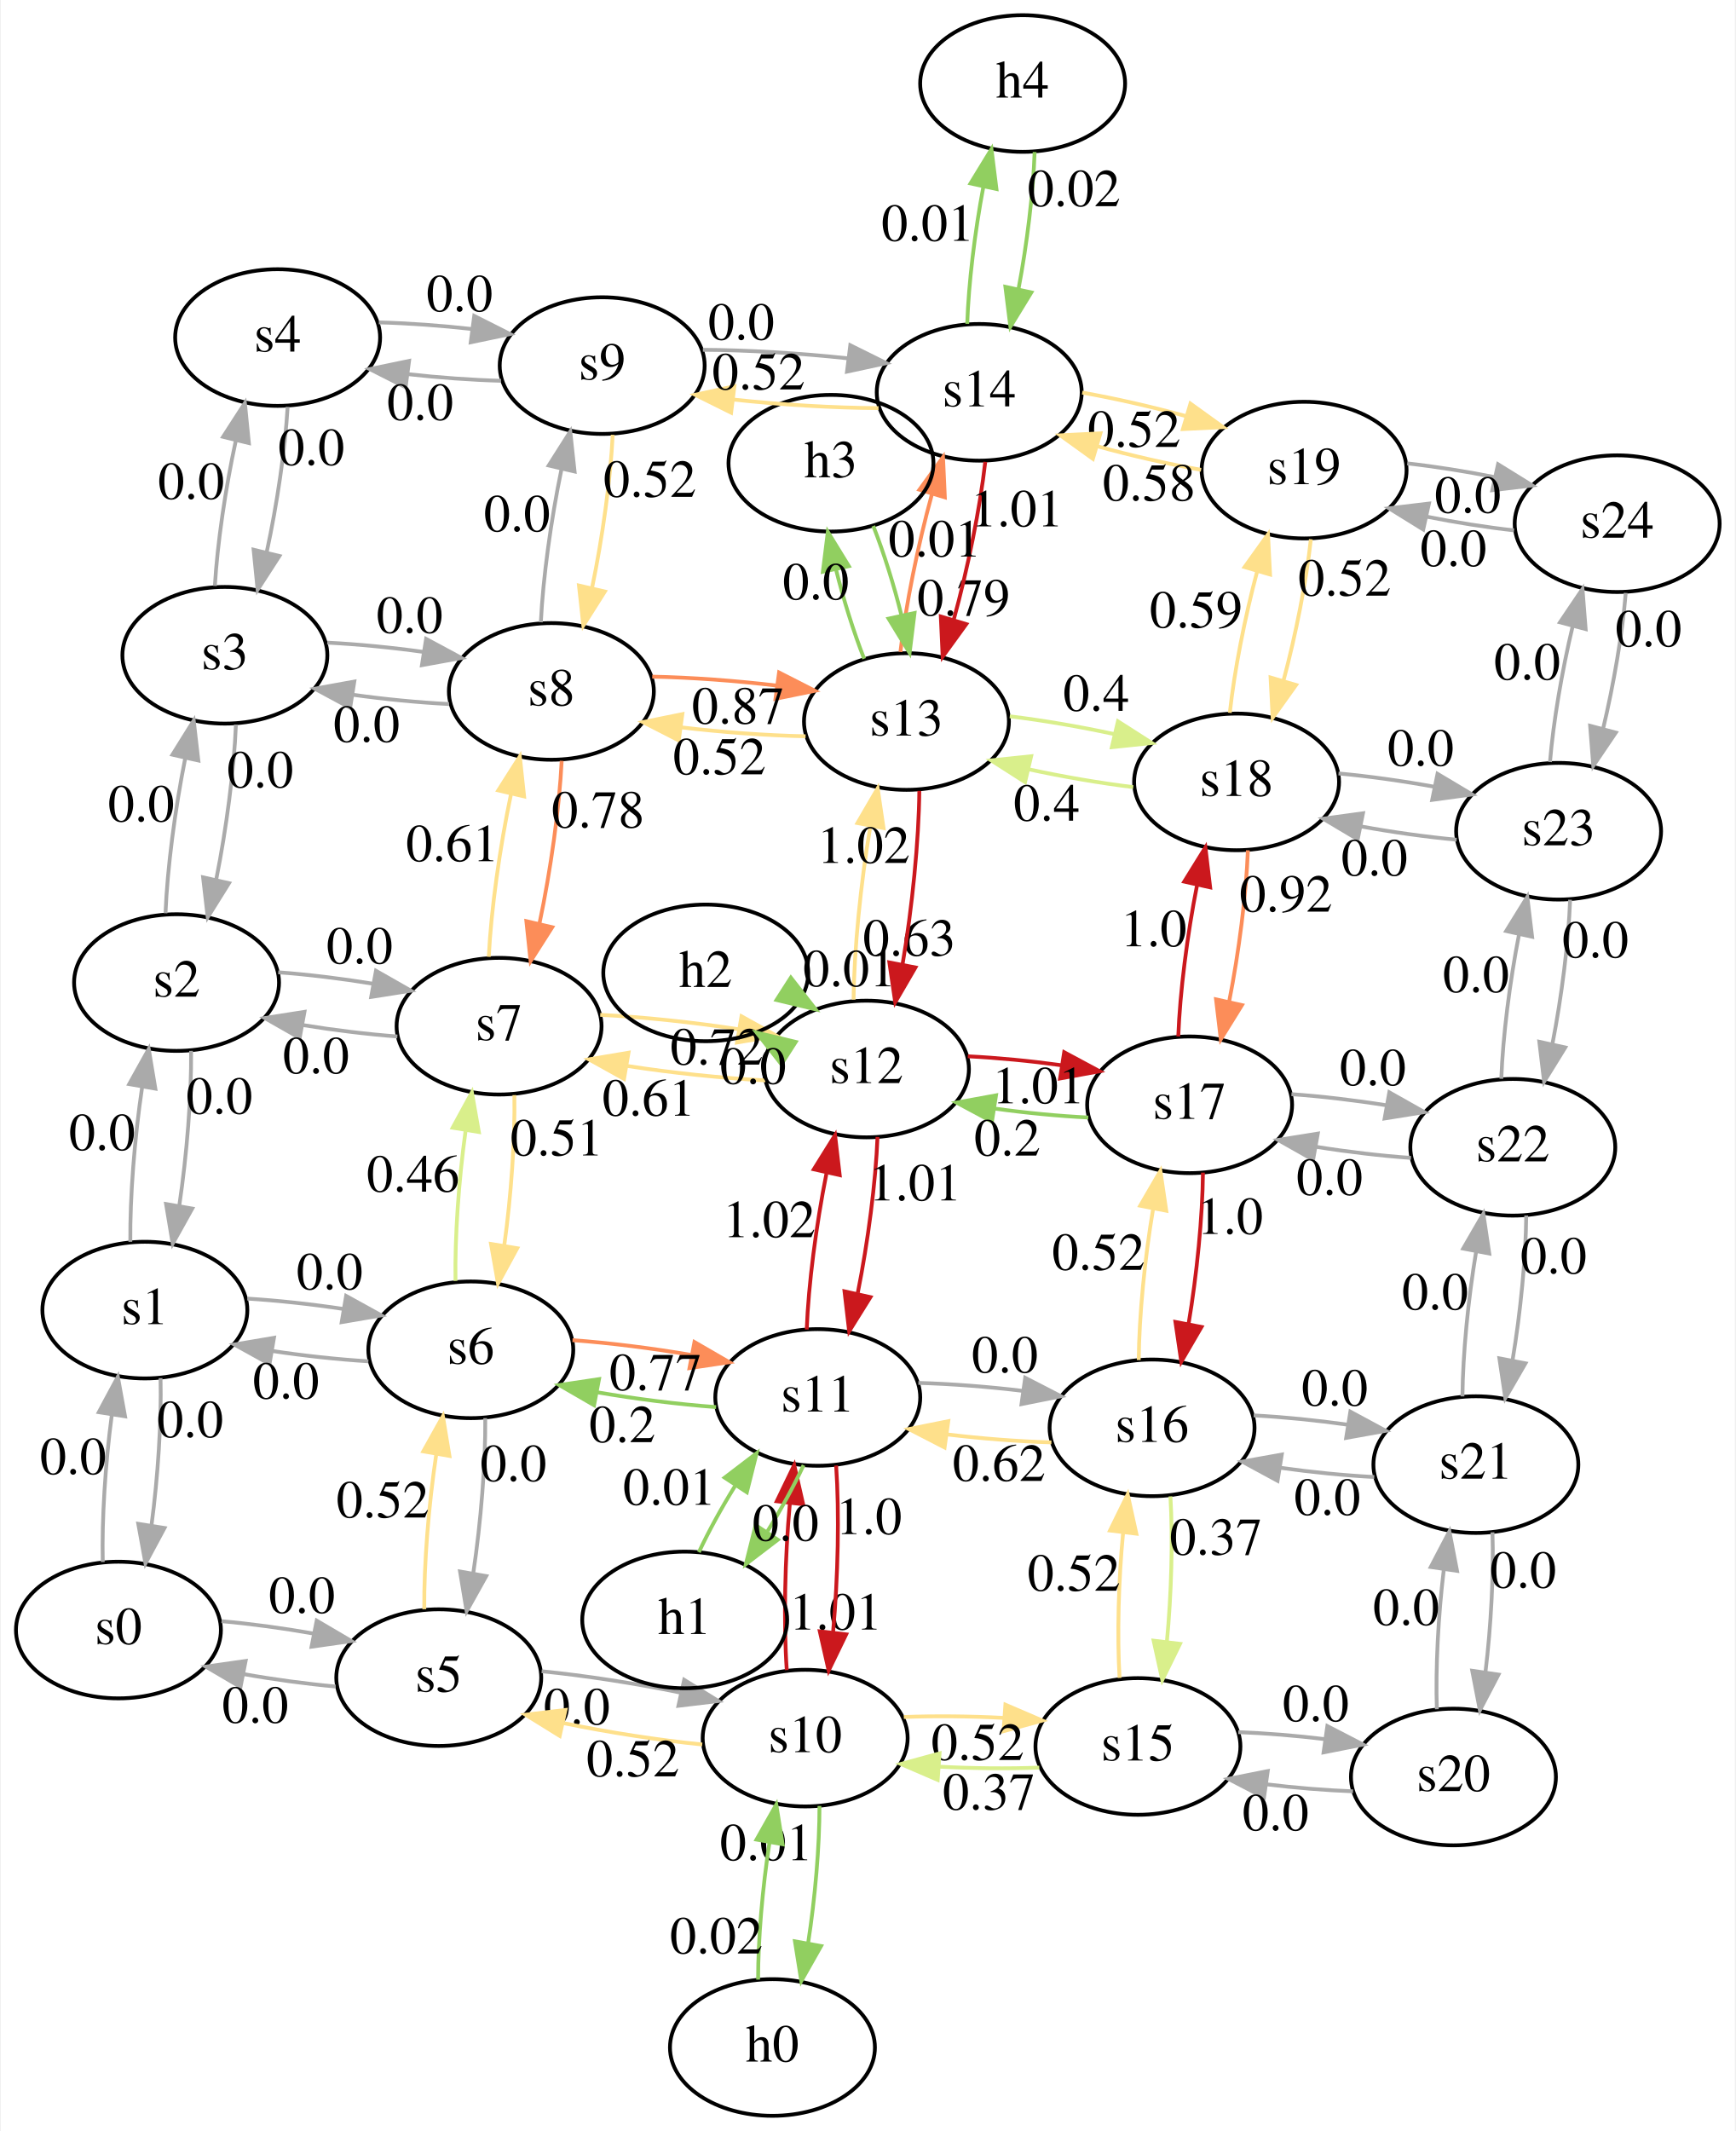
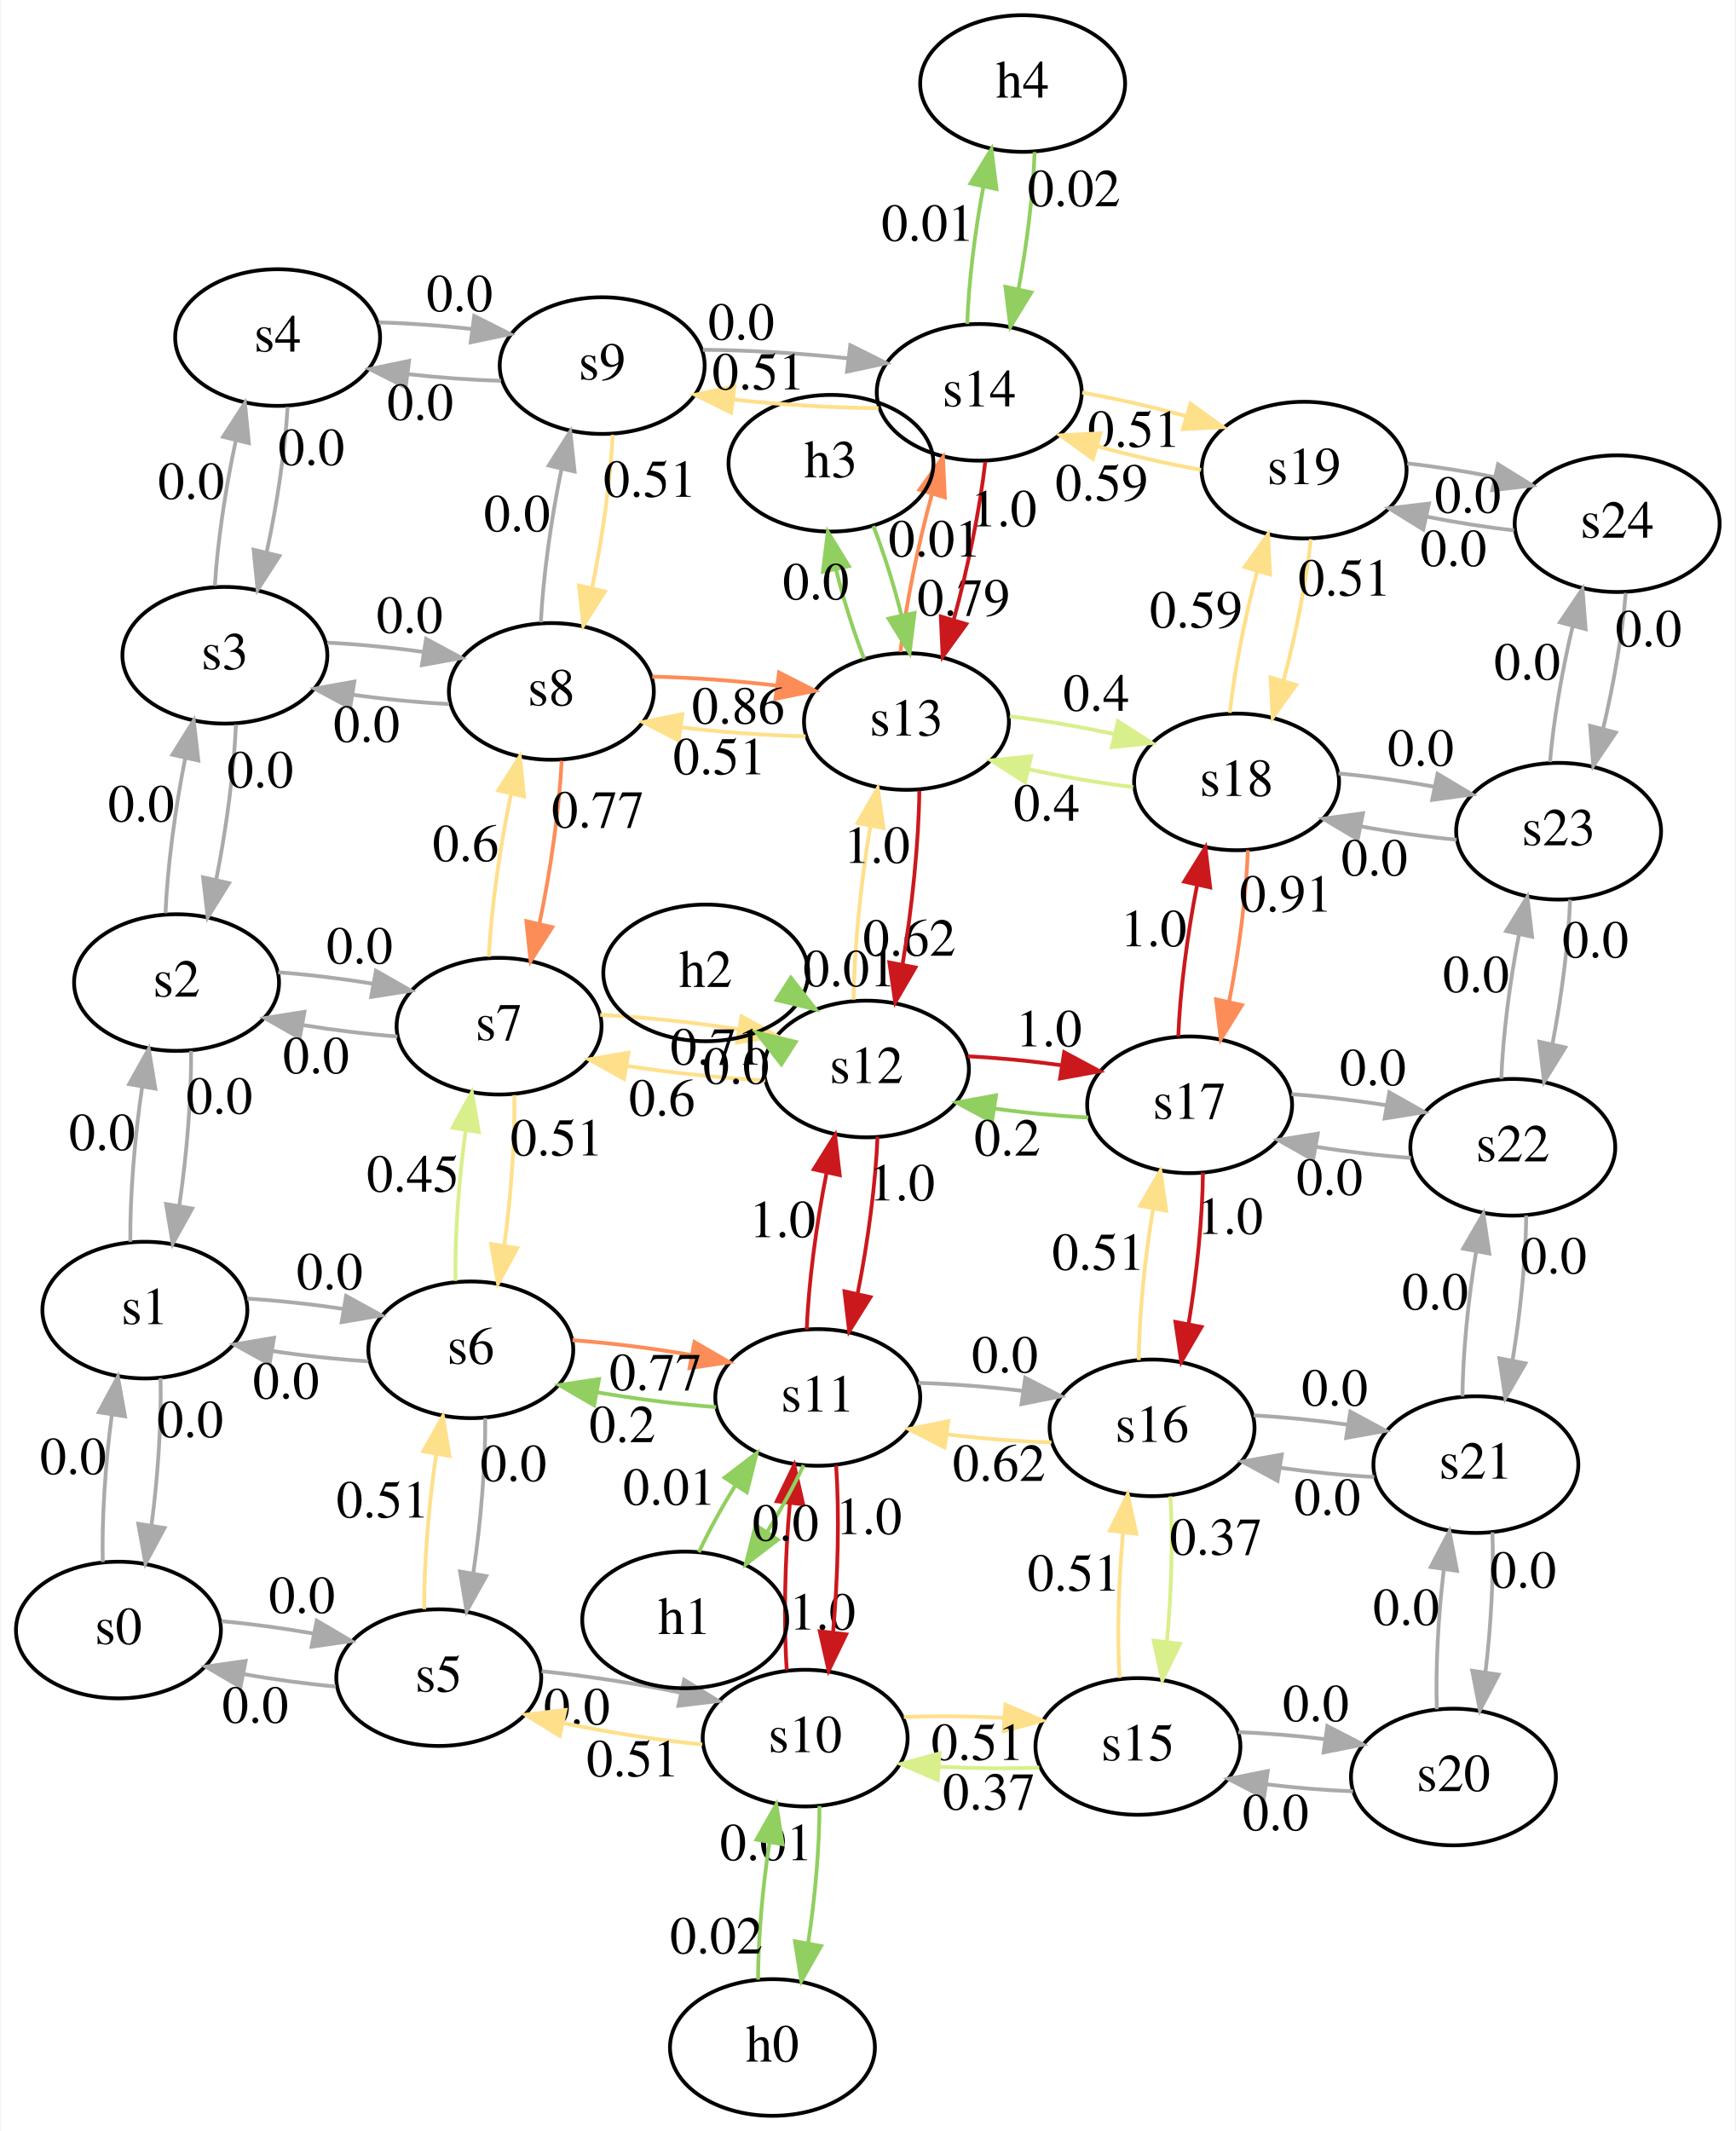
<svg xmlns="http://www.w3.org/2000/svg" width="457pt" height="561pt" viewBox="0.00 0.00 456.89 561.37">
  <g id="graph0" class="graph" transform="scale(1 1) rotate(0) translate(4 557.37)">
    <polygon fill="white" stroke="none" points="-4,4 -4,-557.37 452.89,-557.37 452.89,4 -4,4" />
    <g id="0" class="node">
      <ellipse fill="none" stroke="black" cx="27" cy="-127.97" rx="27" ry="18" />
      <text text-anchor="middle" x="27" y="-124.27" font-family="Times,serif" font-size="14.00">s0</text>
    </g>
    <g id="1" class="node">
      <ellipse fill="none" stroke="black" cx="33.966" cy="-212.25" rx="27" ry="18" />
      <text text-anchor="middle" x="33.966" y="-208.55" font-family="Times,serif" font-size="14.00">s1</text>
    </g>
    <g id="edge1" class="edge">
      <path fill="none" stroke="#aaaaaa" d="M22.87,-145.89C22.605,-157.14 23.55,-171.87 25.249,-184.59" />
      <polygon fill="#aaaaaa" stroke="#aaaaaa" points="21.827,-185.359 26.845,-194.69 28.741,-184.266 21.827,-185.359" />
      <text text-anchor="middle" x="15.06" y="-169.04" font-family="Times,serif" font-size="14.00">0.0</text>
    </g>
    <g id="5" class="node">
      <ellipse fill="none" stroke="black" cx="111.4" cy="-115.43" rx="27" ry="18" />
      <text text-anchor="middle" x="111.4" y="-111.73" font-family="Times,serif" font-size="14.00">s5</text>
    </g>
    <g id="edge2" class="edge">
      <path fill="none" stroke="#aaaaaa" d="M54.167,-130.3C61.922,-129.61 70.457,-128.45 78.514,-127.02" />
      <polygon fill="#aaaaaa" stroke="#aaaaaa" points="79.24,-130.444 88.371,-125.07 77.882,-123.577 79.24,-130.444" />
      <text text-anchor="middle" x="75.341" y="-132.46" font-family="Times,serif" font-size="14.00">0.0</text>
    </g>
    <g id="edge3" class="edge">
      <path fill="none" stroke="#aaaaaa" d="M38.097,-194.32C38.361,-183.07 37.417,-168.34 35.717,-155.62" />
      <polygon fill="#aaaaaa" stroke="#aaaaaa" points="39.139,-154.852 34.122,-145.52 32.225,-155.944 39.139,-154.852" />
      <text text-anchor="middle" x="45.907" y="-178.77" font-family="Times,serif" font-size="14.00">0.0</text>
    </g>
    <g id="2" class="node">
      <ellipse fill="none" stroke="black" cx="42.312" cy="-298.53" rx="27" ry="18" />
      <text text-anchor="middle" x="42.312" y="-294.83" font-family="Times,serif" font-size="14.00">s2</text>
    </g>
    <g id="edge4" class="edge">
      <path fill="none" stroke="#aaaaaa" d="M30.132,-230.24C30.018,-242.02 31.251,-257.64 33.24,-270.96" />
      <polygon fill="#aaaaaa" stroke="#aaaaaa" points="29.831,-271.784 34.986,-281.04 36.728,-270.589 29.831,-271.784" />
      <text text-anchor="middle" x="22.686" y="-254.4" font-family="Times,serif" font-size="14.00">0.0</text>
    </g>
    <g id="6" class="node">
      <ellipse fill="none" stroke="black" cx="119.84" cy="-201.79" rx="27" ry="18" />
      <text text-anchor="middle" x="119.84" y="-198.09" font-family="Times,serif" font-size="14.00">s6</text>
    </g>
    <g id="edge5" class="edge">
      <path fill="none" stroke="#aaaaaa" d="M60.955,-215.28C69.008,-214.78 77.932,-213.81 86.347,-212.54" />
      <polygon fill="#aaaaaa" stroke="#aaaaaa" points="86.992,-215.981 96.267,-210.86 85.823,-209.079 86.992,-215.981" />
      <text text-anchor="middle" x="82.651" y="-217.71" font-family="Times,serif" font-size="14.00">0.0</text>
    </g>
    <g id="edge6" class="edge">
      <path fill="none" stroke="#aaaaaa" d="M84.229,-113.09C76.474,-113.79 67.939,-114.94 59.882,-116.38" />
      <polygon fill="#aaaaaa" stroke="#aaaaaa" points="59.161,-112.955 50.025,-118.32 60.513,-119.823 59.161,-112.955" />
      <text text-anchor="middle" x="63.056" y="-103.54" font-family="Times,serif" font-size="14.00">0.0</text>
    </g>
    <g id="edge7" class="edge">
      <path fill="none" stroke="#fee08b" d="M107.58,-133.45C107.48,-145.23 108.73,-160.86 110.73,-174.2" />
      <polygon fill="#fee08b" stroke="#fee08b" points="107.324,-175.04 112.49,-184.29 114.22,-173.837 107.324,-175.04" />
-       <text text-anchor="middle" x="96.658" y="-157.62" font-family="Times,serif" font-size="14.00">0.52</text>
+       <text text-anchor="middle" x="96.658" y="-157.62" font-family="Times,serif" font-size="14.00">0.51</text>
    </g>
    <g id="10" class="node">
      <ellipse fill="none" stroke="black" cx="207.94" cy="-99.498" rx="27" ry="18" />
      <text text-anchor="middle" x="207.94" y="-95.798" font-family="Times,serif" font-size="14.00">s10</text>
    </g>
    <g id="edge8" class="edge">
      <path fill="none" stroke="#aaaaaa" d="M138.51,-117.11C149.86,-115.98 163.15,-113.93 175.05,-111.49" />
      <polygon fill="#aaaaaa" stroke="#aaaaaa" points="176.064,-114.85 185.07,-109.27 174.55,-108.016 176.064,-114.85" />
      <text text-anchor="middle" x="147.78" y="-103.1" font-family="Times,serif" font-size="14.00">0.0</text>
    </g>
    <g id="edge9" class="edge">
      <path fill="none" stroke="#aaaaaa" d="M46.146,-280.54C46.261,-268.76 45.027,-253.14 43.038,-239.82" />
      <polygon fill="#aaaaaa" stroke="#aaaaaa" points="46.448,-238.996 41.293,-229.74 39.55,-240.19 46.448,-238.996" />
      <text text-anchor="middle" x="53.592" y="-263.98" font-family="Times,serif" font-size="14.00">0.0</text>
    </g>
    <g id="3" class="node">
      <ellipse fill="none" stroke="black" cx="55.044" cy="-384.75" rx="27" ry="18" />
      <text text-anchor="middle" x="55.044" y="-381.05" font-family="Times,serif" font-size="14.00">s3</text>
    </g>
    <g id="edge10" class="edge">
      <path fill="none" stroke="#aaaaaa" d="M39.4,-316.79C39.885,-328.62 41.913,-344.24 44.579,-357.52" />
      <polygon fill="#aaaaaa" stroke="#aaaaaa" points="41.226,-358.562 46.836,-367.55 48.055,-357.026 41.226,-358.562" />
      <text text-anchor="middle" x="32.989" y="-340.96" font-family="Times,serif" font-size="14.00">0.0</text>
    </g>
    <g id="7" class="node">
      <ellipse fill="none" stroke="black" cx="127.29" cy="-287.04" rx="27" ry="18" />
      <text text-anchor="middle" x="127.29" y="-283.34" font-family="Times,serif" font-size="14.00">s7</text>
    </g>
    <g id="edge11" class="edge">
      <path fill="none" stroke="#aaaaaa" d="M69.112,-301.24C77.001,-300.65 85.729,-299.59 93.973,-298.24" />
      <polygon fill="#aaaaaa" stroke="#aaaaaa" points="94.856,-301.637 104.06,-296.39 93.593,-294.751 94.856,-301.637" />
      <text text-anchor="middle" x="90.543" y="-303.54" font-family="Times,serif" font-size="14.00">0.0</text>
    </g>
    <g id="edge12" class="edge">
      <path fill="none" stroke="#aaaaaa" d="M92.848,-198.76C84.795,-199.26 75.871,-200.22 67.455,-201.49" />
      <polygon fill="#aaaaaa" stroke="#aaaaaa" points="66.806,-198.05 57.536,-203.18 67.982,-204.951 66.806,-198.05" />
      <text text-anchor="middle" x="71.152" y="-188.93" font-family="Times,serif" font-size="14.00">0.0</text>
    </g>
    <g id="edge13" class="edge">
      <path fill="none" stroke="#aaaaaa" d="M123.65,-183.78C123.75,-171.99 122.5,-156.36 120.5,-143.02" />
      <polygon fill="#aaaaaa" stroke="#aaaaaa" points="123.906,-142.18 118.74,-132.93 117.01,-143.383 123.906,-142.18" />
      <text text-anchor="middle" x="131.07" y="-167.2" font-family="Times,serif" font-size="14.00">0.0</text>
    </g>
    <g id="edge14" class="edge">
      <path fill="none" stroke="#d9ef8b" d="M115.81,-219.94C115.61,-231.4 116.66,-246.43 118.45,-259.35" />
      <polygon fill="#d9ef8b" stroke="#d9ef8b" points="115.059,-260.298 120.13,-269.6 121.966,-259.166 115.059,-260.298" />
-       <text text-anchor="middle" x="104.63" y="-243.45" font-family="Times,serif" font-size="14.00">0.46</text>
+       <text text-anchor="middle" x="104.63" y="-243.45" font-family="Times,serif" font-size="14.00">0.45</text>
    </g>
    <g id="11" class="node">
      <ellipse fill="none" stroke="black" cx="211.26" cy="-189.24" rx="27" ry="18" />
      <text text-anchor="middle" x="211.26" y="-185.54" font-family="Times,serif" font-size="14.00">s11</text>
    </g>
    <g id="edge15" class="edge">
      <path fill="none" stroke="#fc8d59" d="M146.63,-204.33C156.45,-203.61 167.69,-202.2 178.01,-200.42" />
      <polygon fill="#fc8d59" stroke="#fc8d59" points="178.771,-203.838 187.94,-198.53 177.462,-196.962 178.771,-203.838" />
      <text text-anchor="middle" x="168.57" y="-191.17" font-family="Times,serif" font-size="14.00">0.77</text>
    </g>
    <g id="edge16" class="edge">
      <path fill="none" stroke="#fee08b" d="M180.82,-97.816C169.47,-98.943 156.18,-101 144.28,-103.44" />
      <polygon fill="#fee08b" stroke="#fee08b" points="143.266,-100.08 134.26,-105.66 144.78,-106.914 143.266,-100.08" />
-       <text text-anchor="middle" x="162.55" y="-89.426" font-family="Times,serif" font-size="14.00">0.52</text>
+       <text text-anchor="middle" x="162.55" y="-89.426" font-family="Times,serif" font-size="14.00">0.51</text>
    </g>
    <g id="edge17" class="edge">
      <path fill="none" stroke="#cb181d" d="M203.09,-117.43C202.24,-129.94 202.59,-146.87 203.89,-161.15" />
      <polygon fill="#cb181d" stroke="#cb181d" points="200.453,-161.899 205.06,-171.44 207.408,-161.109 200.453,-161.899" />
-       <text text-anchor="middle" x="215.99" y="-128.09" font-family="Times,serif" font-size="14.00">1.01</text>
+       <text text-anchor="middle" x="212.49" y="-128.09" font-family="Times,serif" font-size="14.00">1.0</text>
    </g>
    <g id="node10" class="node">
      <ellipse fill="none" stroke="black" cx="199.32" cy="-18" rx="27" ry="18" />
      <text text-anchor="middle" x="199.32" y="-14.3" font-family="Times,serif" font-size="14.00">h0</text>
    </g>
    <g id="edge18" class="edge">
      <path fill="none" stroke="#91cf60" d="M211.71,-81.622C211.73,-71.023 210.56,-57.373 208.71,-45.435" />
      <polygon fill="#91cf60" stroke="#91cf60" points="212.138,-44.724 206.92,-35.504 205.249,-45.966 212.138,-44.724" />
      <text text-anchor="middle" x="197.71" y="-67.328" font-family="Times,serif" font-size="14.00">0.01</text>
    </g>
    <g id="15" class="node">
      <ellipse fill="none" stroke="black" cx="295.62" cy="-97.3" rx="27" ry="18" />
      <text text-anchor="middle" x="295.62" y="-93.6" font-family="Times,serif" font-size="14.00">s15</text>
    </g>
    <g id="edge19" class="edge">
      <path fill="none" stroke="#fee08b" d="M233.93,-105.06C242.22,-105.38 251.54,-105.28 260.37,-104.82" />
      <polygon fill="#fee08b" stroke="#fee08b" points="260.697,-108.306 270.43,-104.12 260.211,-101.323 260.697,-108.306" />
-       <text text-anchor="middle" x="253.4" y="-93.744" font-family="Times,serif" font-size="14.00">0.52</text>
+       <text text-anchor="middle" x="253.4" y="-93.744" font-family="Times,serif" font-size="14.00">0.51</text>
    </g>
    <g id="edge20" class="edge">
      <path fill="none" stroke="#aaaaaa" d="M57.957,-366.49C57.472,-354.66 55.444,-339.04 52.778,-325.76" />
      <polygon fill="#aaaaaa" stroke="#aaaaaa" points="56.131,-324.718 50.521,-315.73 49.302,-326.254 56.131,-324.718" />
      <text text-anchor="middle" x="64.368" y="-349.93" font-family="Times,serif" font-size="14.00">0.0</text>
    </g>
    <g id="4" class="node">
      <ellipse fill="none" stroke="black" cx="68.946" cy="-468.45" rx="27" ry="18" />
      <text text-anchor="middle" x="68.946" y="-464.75" font-family="Times,serif" font-size="14.00">s4</text>
    </g>
    <g id="edge21" class="edge">
      <path fill="none" stroke="#aaaaaa" d="M52.408,-403.01C53.068,-414.2 55.201,-428.73 57.919,-441.26" />
      <polygon fill="#aaaaaa" stroke="#aaaaaa" points="54.568,-442.293 60.321,-451.19 61.372,-440.647 54.568,-442.293" />
      <text text-anchor="middle" x="46.164" y="-425.93" font-family="Times,serif" font-size="14.00">0.0</text>
    </g>
    <g id="8" class="node">
      <ellipse fill="none" stroke="black" cx="141.07" cy="-375.23" rx="27" ry="18" />
      <text text-anchor="middle" x="141.07" y="-371.53" font-family="Times,serif" font-size="14.00">s8</text>
    </g>
    <g id="edge22" class="edge">
      <path fill="none" stroke="#aaaaaa" d="M82.012,-388.08C90.074,-387.67 99.014,-386.8 107.45,-385.62" />
      <polygon fill="#aaaaaa" stroke="#aaaaaa" points="108.063,-389.067 117.39,-384.04 106.965,-382.153 108.063,-389.067" />
      <text text-anchor="middle" x="103.73" y="-390.65" font-family="Times,serif" font-size="14.00">0.0</text>
    </g>
    <g id="edge23" class="edge">
      <path fill="none" stroke="#aaaaaa" d="M100.49,-284.33C92.606,-284.92 83.878,-285.98 75.634,-287.33" />
      <polygon fill="#aaaaaa" stroke="#aaaaaa" points="74.753,-283.933 65.549,-289.18 76.016,-290.818 74.753,-283.933" />
      <text text-anchor="middle" x="79.064" y="-274.63" font-family="Times,serif" font-size="14.00">0.0</text>
    </g>
    <g id="edge24" class="edge">
      <path fill="none" stroke="#fee08b" d="M131.32,-268.89C131.52,-257.43 130.48,-242.4 128.68,-229.48" />
      <polygon fill="#fee08b" stroke="#fee08b" points="132.074,-228.546 127.01,-219.24 125.165,-229.673 132.074,-228.546" />
      <text text-anchor="middle" x="142.5" y="-252.98" font-family="Times,serif" font-size="14.00">0.51</text>
    </g>
    <g id="edge25" class="edge">
      <path fill="none" stroke="#fee08b" d="M124.58,-305.31C125.19,-317.68 127.49,-334.21 130.42,-348.1" />
      <polygon fill="#fee08b" stroke="#fee08b" points="127.074,-349.161 132.76,-358.1 133.889,-347.566 127.074,-349.161" />
-       <text text-anchor="middle" x="115" y="-330.51" font-family="Times,serif" font-size="14.00">0.61</text>
+       <text text-anchor="middle" x="118.5" y="-330.51" font-family="Times,serif" font-size="14.00">0.6</text>
    </g>
    <g id="12" class="node">
      <ellipse fill="none" stroke="black" cx="224.09" cy="-275.76" rx="27" ry="18" />
      <text text-anchor="middle" x="224.09" y="-272.06" font-family="Times,serif" font-size="14.00">s12</text>
    </g>
    <g id="edge26" class="edge">
      <path fill="none" stroke="#fee08b" d="M153.94,-290.03C165.2,-289.47 178.44,-288.07 190.37,-286.23" />
      <polygon fill="#fee08b" stroke="#fee08b" points="191.168,-289.644 200.43,-284.5 189.981,-282.746 191.168,-289.644" />
-       <text text-anchor="middle" x="184.65" y="-276.93" font-family="Times,serif" font-size="14.00">0.72</text>
+       <text text-anchor="middle" x="184.65" y="-276.93" font-family="Times,serif" font-size="14.00">0.71</text>
    </g>
    <g id="edge27" class="edge">
      <path fill="none" stroke="#91cf60" d="M184.47,-186.7C174.64,-187.42 163.4,-188.83 153.08,-190.61" />
      <polygon fill="#91cf60" stroke="#91cf60" points="152.319,-187.192 143.15,-192.5 153.628,-194.068 152.319,-187.192" />
      <text text-anchor="middle" x="159.77" y="-177.46" font-family="Times,serif" font-size="14.00">0.2</text>
    </g>
    <g id="edge28" class="edge">
      <path fill="none" stroke="#cb181d" d="M216.1,-171.31C216.96,-158.8 216.6,-141.87 215.31,-127.58" />
      <polygon fill="#cb181d" stroke="#cb181d" points="218.747,-126.826 214.13,-117.29 211.792,-127.624 218.747,-126.826" />
      <text text-anchor="middle" x="224.7" y="-153.24" font-family="Times,serif" font-size="14.00">1.0</text>
    </g>
    <g id="edge29" class="edge">
      <path fill="none" stroke="#cb181d" d="M208.35,-207.14C208.81,-218.98 210.85,-234.75 213.54,-248.18" />
      <polygon fill="#cb181d" stroke="#cb181d" points="210.213,-249.34 215.82,-258.33 217.043,-247.806 210.213,-249.34" />
-       <text text-anchor="middle" x="198.45" y="-231.46" font-family="Times,serif" font-size="14.00">1.02</text>
+       <text text-anchor="middle" x="201.95" y="-231.46" font-family="Times,serif" font-size="14.00">1.0</text>
    </g>
    <g id="node15" class="node">
      <ellipse fill="none" stroke="black" cx="176.2" cy="-130.63" rx="27" ry="18" />
      <text text-anchor="middle" x="176.2" y="-126.93" font-family="Times,serif" font-size="14.00">h1</text>
    </g>
    <g id="edge30" class="edge">
      <path fill="none" stroke="#91cf60" d="M207.52,-171.39C204.96,-165.91 201.62,-159.81 198.04,-154.03" />
      <polygon fill="#91cf60" stroke="#91cf60" points="200.733,-151.756 192.31,-145.33 194.887,-155.607 200.733,-151.756" />
      <text text-anchor="middle" x="202.78" y="-151.51" font-family="Times,serif" font-size="14.00">0.0</text>
    </g>
    <g id="16" class="node">
      <ellipse fill="none" stroke="black" cx="299.34" cy="-181.23" rx="27" ry="18" />
      <text text-anchor="middle" x="299.34" y="-177.53" font-family="Times,serif" font-size="14.00">s16</text>
    </g>
    <g id="edge31" class="edge">
      <path fill="none" stroke="#aaaaaa" d="M237.77,-193.07C246.45,-192.82 256.21,-192.07 265.36,-190.96" />
      <polygon fill="#aaaaaa" stroke="#aaaaaa" points="265.914,-194.417 275.33,-189.56 264.94,-187.485 265.914,-194.417" />
      <text text-anchor="middle" x="260.56" y="-195.81" font-family="Times,serif" font-size="14.00">0.0</text>
    </g>
    <g id="edge55" class="edge">
      <path fill="none" stroke="#91cf60" d="M195.54,-35.877C195.53,-46.475 196.7,-60.125 198.55,-72.064" />
      <polygon fill="#91cf60" stroke="#91cf60" points="195.12,-72.769 200.33,-81.994 202.011,-71.533 195.12,-72.769" />
      <text text-anchor="middle" x="184.54" y="-42.77" font-family="Times,serif" font-size="14.00">0.02</text>
    </g>
    <g id="edge56" class="edge">
      <path fill="none" stroke="#d9ef8b" d="M269.63,-91.733C261.34,-91.422 252.02,-91.515 243.19,-91.974" />
      <polygon fill="#d9ef8b" stroke="#d9ef8b" points="242.86,-88.488 233.13,-92.68 243.351,-95.471 242.86,-88.488" />
      <text text-anchor="middle" x="256.41" y="-80.654" font-family="Times,serif" font-size="14.00">0.37</text>
    </g>
    <g id="edge57" class="edge">
      <path fill="none" stroke="#fee08b" d="M290.78,-115.35C290.11,-126.53 290.5,-141.1 291.72,-153.7" />
      <polygon fill="#fee08b" stroke="#fee08b" points="288.253,-154.188 292.92,-163.7 295.204,-153.354 288.253,-154.188" />
-       <text text-anchor="middle" x="278.75" y="-138.33" font-family="Times,serif" font-size="14.00">0.52</text>
+       <text text-anchor="middle" x="278.75" y="-138.33" font-family="Times,serif" font-size="14.00">0.51</text>
    </g>
    <g id="20" class="node">
      <ellipse fill="none" stroke="black" cx="378.75" cy="-89.252" rx="27" ry="18" />
      <text text-anchor="middle" x="378.75" y="-85.552" font-family="Times,serif" font-size="14.00">s20</text>
    </g>
    <g id="edge58" class="edge">
      <path fill="none" stroke="#aaaaaa" d="M322.07,-101.07C329.32,-100.8 337.28,-100.15 344.89,-99.224" />
      <polygon fill="#aaaaaa" stroke="#aaaaaa" points="345.522,-102.669 354.93,-97.797 344.537,-95.739 345.522,-102.669" />
      <text text-anchor="middle" x="342.48" y="-103.95" font-family="Times,serif" font-size="14.00">0.0</text>
    </g>
    <g id="edge32" class="edge">
      <path fill="none" stroke="#aaaaaa" d="M71.583,-450.19C70.922,-439 68.789,-424.47 66.071,-411.94" />
      <polygon fill="#aaaaaa" stroke="#aaaaaa" points="69.422,-410.907 63.67,-402.01 62.618,-412.553 69.422,-410.907" />
      <text text-anchor="middle" x="77.827" y="-434.86" font-family="Times,serif" font-size="14.00">0.0</text>
    </g>
    <g id="9" class="node">
      <ellipse fill="none" stroke="black" cx="154.46" cy="-461.06" rx="27" ry="18" />
      <text text-anchor="middle" x="154.46" y="-457.36" font-family="Times,serif" font-size="14.00">s9</text>
    </g>
    <g id="edge33" class="edge">
      <path fill="none" stroke="#aaaaaa" d="M95.609,-472.44C103.39,-472.23 111.99,-471.62 120.17,-470.69" />
      <polygon fill="#aaaaaa" stroke="#aaaaaa" points="120.742,-474.145 130.2,-469.37 119.829,-467.205 120.742,-474.145" />
      <text text-anchor="middle" x="116.89" y="-475.37" font-family="Times,serif" font-size="14.00">0.0</text>
    </g>
    <g id="edge34" class="edge">
      <path fill="none" stroke="#aaaaaa" d="M114.1,-371.9C106.04,-372.31 97.101,-373.18 88.668,-374.36" />
      <polygon fill="#aaaaaa" stroke="#aaaaaa" points="88.052,-370.914 78.725,-375.94 89.15,-377.827 88.052,-370.914" />
      <text text-anchor="middle" x="92.385" y="-361.93" font-family="Times,serif" font-size="14.00">0.0</text>
    </g>
    <g id="edge35" class="edge">
      <path fill="none" stroke="#fc8d59" d="M143.79,-356.96C143.18,-344.6 140.88,-328.06 137.95,-314.17" />
      <polygon fill="#fc8d59" stroke="#fc8d59" points="141.295,-313.104 135.6,-304.17 134.481,-314.706 141.295,-313.104" />
-       <text text-anchor="middle" x="153.37" y="-339.36" font-family="Times,serif" font-size="14.00">0.78</text>
+       <text text-anchor="middle" x="153.37" y="-339.36" font-family="Times,serif" font-size="14.00">0.77</text>
    </g>
    <g id="edge36" class="edge">
      <path fill="none" stroke="#aaaaaa" d="M138.3,-393.45C138.87,-405.16 140.99,-420.58 143.73,-433.74" />
      <polygon fill="#aaaaaa" stroke="#aaaaaa" points="140.371,-434.746 146.05,-443.69 147.188,-433.156 140.371,-434.746" />
      <text text-anchor="middle" x="132.02" y="-417.4" font-family="Times,serif" font-size="14.00">0.0</text>
    </g>
    <g id="13" class="node">
      <ellipse fill="none" stroke="black" cx="234.63" cy="-367.3" rx="27" ry="18" />
      <text text-anchor="middle" x="234.63" y="-363.6" font-family="Times,serif" font-size="14.00">s13</text>
    </g>
    <g id="edge37" class="edge">
      <path fill="none" stroke="#fc8d59" d="M167.65,-379.12C177.86,-378.92 189.67,-378.06 200.5,-376.76" />
      <polygon fill="#fc8d59" stroke="#fc8d59" points="201.063,-380.216 210.5,-375.4 200.12,-373.28 201.063,-380.216" />
-       <text text-anchor="middle" x="190.32" y="-366.74" font-family="Times,serif" font-size="14.00">0.87</text>
+       <text text-anchor="middle" x="190.32" y="-366.74" font-family="Times,serif" font-size="14.00">0.86</text>
    </g>
    <g id="edge38" class="edge">
      <path fill="none" stroke="#fee08b" d="M197.45,-272.76C186.19,-273.33 172.95,-274.73 161.02,-276.57" />
      <polygon fill="#fee08b" stroke="#fee08b" points="160.213,-273.157 150.95,-278.3 161.398,-280.056 160.213,-273.157" />
-       <text text-anchor="middle" x="166.73" y="-263.47" font-family="Times,serif" font-size="14.00">0.61</text>
+       <text text-anchor="middle" x="170.23" y="-263.47" font-family="Times,serif" font-size="14.00">0.6</text>
    </g>
    <g id="edge39" class="edge">
      <path fill="none" stroke="#cb181d" d="M227,-257.86C226.54,-246.01 224.5,-230.25 221.81,-216.82" />
      <polygon fill="#cb181d" stroke="#cb181d" points="225.137,-215.66 219.53,-206.67 218.307,-217.194 225.137,-215.66" />
-       <text text-anchor="middle" x="236.9" y="-241.14" font-family="Times,serif" font-size="14.00">1.01</text>
+       <text text-anchor="middle" x="233.4" y="-241.14" font-family="Times,serif" font-size="14.00">1.0</text>
    </g>
    <g id="edge40" class="edge">
      <path fill="none" stroke="#fee08b" d="M220.7,-294.03C220.82,-307.07 222.58,-324.82 225.1,-339.6" />
      <polygon fill="#fee08b" stroke="#fee08b" points="221.719,-340.554 227.05,-349.71 228.593,-339.228 221.719,-340.554" />
-       <text text-anchor="middle" x="235.4" y="-305.61" font-family="Times,serif" font-size="14.00">0.63</text>
+       <text text-anchor="middle" x="235.4" y="-305.61" font-family="Times,serif" font-size="14.00">0.62</text>
    </g>
    <g id="node19" class="node">
      <ellipse fill="none" stroke="black" cx="181.75" cy="-301.08" rx="27" ry="18" />
      <text text-anchor="middle" x="181.75" y="-297.38" font-family="Times,serif" font-size="14.00">h2</text>
    </g>
    <g id="edge41" class="edge">
      <path fill="none" stroke="#91cf60" d="M198.96,-282.92C198.8,-283.02 198.64,-283.12 198.47,-283.22" />
      <polygon fill="#91cf60" stroke="#91cf60" points="201.677,-277.004 195.15,-285.35 205.457,-282.896 201.677,-277.004" />
-       <text text-anchor="middle" x="194.22" y="-271.87" font-family="Times,serif" font-size="14.00">0.0</text>
+       <text text-anchor="middle" x="189.72" y="-271.87" font-family="Times,serif" font-size="14.00">0.0</text>
    </g>
    <g id="17" class="node">
      <ellipse fill="none" stroke="black" cx="309.24" cy="-266.33" rx="27" ry="18" />
      <text text-anchor="middle" x="309.24" y="-262.63" font-family="Times,serif" font-size="14.00">s17</text>
    </g>
    <g id="edge42" class="edge">
      <path fill="none" stroke="#cb181d" d="M250.79,-279.11C258.62,-278.72 267.27,-277.89 275.48,-276.75" />
      <polygon fill="#cb181d" stroke="#cb181d" points="276.186,-280.182 285.52,-275.17 275.097,-273.267 276.186,-280.182" />
-       <text text-anchor="middle" x="269.38" y="-266.73" font-family="Times,serif" font-size="14.00">1.01</text>
+       <text text-anchor="middle" x="272.13" y="-281.73" font-family="Times,serif" font-size="14.00">1.0</text>
    </g>
    <g id="edge59" class="edge">
      <path fill="none" stroke="#91cf60" d="M179.94,-148.48C182.5,-153.96 185.84,-160.06 189.42,-165.84" />
      <polygon fill="#91cf60" stroke="#91cf60" points="186.727,-168.114 195.15,-174.54 192.573,-164.263 186.727,-168.114" />
      <text text-anchor="middle" x="172.18" y="-160.96" font-family="Times,serif" font-size="14.00">0.01</text>
    </g>
    <g id="edge60" class="edge">
      <path fill="none" stroke="#fee08b" d="M272.82,-177.4C264.15,-177.65 254.39,-178.4 245.24,-179.51" />
      <polygon fill="#fee08b" stroke="#fee08b" points="244.677,-176.055 235.26,-180.91 245.649,-182.987 244.677,-176.055" />
      <text text-anchor="middle" x="259.03" y="-167.26" font-family="Times,serif" font-size="14.00">0.62</text>
    </g>
    <g id="edge61" class="edge">
      <path fill="none" stroke="#d9ef8b" d="M304.18,-163.18C304.85,-152 304.45,-137.42 303.24,-124.82" />
      <polygon fill="#d9ef8b" stroke="#d9ef8b" points="306.707,-124.332 302.04,-114.82 299.756,-125.166 306.707,-124.332" />
      <text text-anchor="middle" x="316.21" y="-147.8" font-family="Times,serif" font-size="14.00">0.37</text>
    </g>
    <g id="edge62" class="edge">
      <path fill="none" stroke="#fee08b" d="M295.83,-199.09C295.93,-210.66 297.42,-225.94 299.63,-239.01" />
      <polygon fill="#fee08b" stroke="#fee08b" points="296.209,-239.754 301.54,-248.91 303.082,-238.428 296.209,-239.754" />
-       <text text-anchor="middle" x="285.23" y="-222.85" font-family="Times,serif" font-size="14.00">0.52</text>
+       <text text-anchor="middle" x="285.23" y="-222.85" font-family="Times,serif" font-size="14.00">0.51</text>
    </g>
    <g id="21" class="node">
      <ellipse fill="none" stroke="black" cx="384.66" cy="-171.55" rx="27" ry="18" />
      <text text-anchor="middle" x="384.66" y="-167.85" font-family="Times,serif" font-size="14.00">s21</text>
    </g>
    <g id="edge63" class="edge">
      <path fill="none" stroke="#aaaaaa" d="M326.11,-184.51C333.95,-184.09 342.62,-183.23 350.84,-182.07" />
      <polygon fill="#aaaaaa" stroke="#aaaaaa" points="351.588,-185.495 360.91,-180.46 350.483,-178.583 351.588,-185.495" />
      <text text-anchor="middle" x="347.47" y="-187.09" font-family="Times,serif" font-size="14.00">0.0</text>
    </g>
    <g id="edge43" class="edge">
      <path fill="none" stroke="#aaaaaa" d="M127.8,-457.06C120.02,-457.27 111.42,-457.89 103.24,-458.81" />
      <polygon fill="#aaaaaa" stroke="#aaaaaa" points="102.659,-455.356 93.206,-460.14 103.579,-462.296 102.659,-455.356" />
      <text text-anchor="middle" x="106.52" y="-446.74" font-family="Times,serif" font-size="14.00">0.0</text>
    </g>
    <g id="edge44" class="edge">
      <path fill="none" stroke="#fee08b" d="M157.23,-442.83C156.66,-431.12 154.54,-415.7 151.8,-402.55" />
      <polygon fill="#fee08b" stroke="#fee08b" points="155.159,-401.541 149.49,-392.59 148.34,-403.122 155.159,-401.541" />
-       <text text-anchor="middle" x="167.02" y="-426.49" font-family="Times,serif" font-size="14.00">0.52</text>
+       <text text-anchor="middle" x="167.02" y="-426.49" font-family="Times,serif" font-size="14.00">0.51</text>
    </g>
    <g id="14" class="node">
      <ellipse fill="none" stroke="black" cx="253.8" cy="-454.02" rx="27" ry="18" />
      <text text-anchor="middle" x="253.8" y="-450.32" font-family="Times,serif" font-size="14.00">s14</text>
    </g>
    <g id="edge45" class="edge">
      <path fill="none" stroke="#aaaaaa" d="M180.99,-465.22C192.72,-465.16 206.67,-464.33 219.2,-462.97" />
      <polygon fill="#aaaaaa" stroke="#aaaaaa" points="219.829,-466.419 229.32,-461.71 218.964,-459.472 219.829,-466.419" />
      <text text-anchor="middle" x="191.1" y="-467.89" font-family="Times,serif" font-size="14.00">0.0</text>
    </g>
    <g id="edge46" class="edge">
      <path fill="none" stroke="#fee08b" d="M208.05,-363.41C197.83,-363.62 186.02,-364.48 175.2,-365.77" />
      <polygon fill="#fee08b" stroke="#fee08b" points="174.632,-362.315 165.2,-367.14 175.583,-369.25 174.632,-362.315" />
-       <text text-anchor="middle" x="185.37" y="-353.39" font-family="Times,serif" font-size="14.00">0.52</text>
+       <text text-anchor="middle" x="185.37" y="-353.39" font-family="Times,serif" font-size="14.00">0.51</text>
    </g>
    <g id="edge47" class="edge">
      <path fill="none" stroke="#cb181d" d="M238.02,-349.03C237.9,-336 236.14,-318.24 233.62,-303.47" />
      <polygon fill="#cb181d" stroke="#cb181d" points="236.999,-302.507 231.67,-293.35 230.125,-303.832 236.999,-302.507" />
-       <text text-anchor="middle" x="223.32" y="-330.05" font-family="Times,serif" font-size="14.00">1.02</text>
+       <text text-anchor="middle" x="226.82" y="-330.05" font-family="Times,serif" font-size="14.00">1.0</text>
    </g>
    <g id="edge48" class="edge">
      <path fill="none" stroke="#fc8d59" d="M233.04,-385.63C234.39,-397.7 237.63,-413.72 241.35,-427.22" />
      <polygon fill="#fc8d59" stroke="#fc8d59" points="238.039,-428.364 244.26,-436.94 244.745,-426.356 238.039,-428.364" />
      <text text-anchor="middle" x="249.7" y="-395.22" font-family="Times,serif" font-size="14.00">0.79</text>
    </g>
    <g id="node22" class="node">
      <ellipse fill="none" stroke="black" cx="214.74" cy="-435.34" rx="27" ry="18" />
      <text text-anchor="middle" x="214.74" y="-431.64" font-family="Times,serif" font-size="14.00">h3</text>
    </g>
    <g id="edge49" class="edge">
      <path fill="none" stroke="#91cf60" d="M223.48,-383.84C220.69,-390.95 218.02,-399.46 216.03,-407.49" />
      <polygon fill="#91cf60" stroke="#91cf60" points="212.608,-406.755 213.91,-417.27 219.449,-408.238 212.608,-406.755" />
      <text text-anchor="middle" x="210.76" y="-399.46" font-family="Times,serif" font-size="14.00">0.0</text>
    </g>
    <g id="18" class="node">
      <ellipse fill="none" stroke="black" cx="321.61" cy="-351.39" rx="27" ry="18" />
      <text text-anchor="middle" x="321.61" y="-347.69" font-family="Times,serif" font-size="14.00">s18</text>
    </g>
    <g id="edge50" class="edge">
      <path fill="none" stroke="#d9ef8b" d="M261.85,-368.67C270.6,-367.61 280.37,-365.94 289.44,-363.97" />
      <polygon fill="#d9ef8b" stroke="#d9ef8b" points="290.356,-367.35 299.28,-361.64 288.743,-360.538 290.356,-367.35" />
      <text text-anchor="middle" x="284.64" y="-370.12" font-family="Times,serif" font-size="14.00">0.4</text>
    </g>
    <g id="edge64" class="edge">
      <path fill="none" stroke="#91cf60" d="M206.88,-293.91C207.04,-293.81 207.2,-293.72 207.36,-293.62" />
      <polygon fill="#91cf60" stroke="#91cf60" points="204.17,-299.831 210.69,-291.48 200.385,-293.942 204.17,-299.831" />
      <text text-anchor="middle" x="219.62" y="-297.56" font-family="Times,serif" font-size="14.00">0.01</text>
    </g>
    <g id="edge65" class="edge">
      <path fill="none" stroke="#91cf60" d="M282.54,-262.98C274.72,-263.37 266.06,-264.2 257.86,-265.34" />
      <polygon fill="#91cf60" stroke="#91cf60" points="257.145,-261.909 247.81,-266.92 258.232,-268.824 257.145,-261.909" />
      <text text-anchor="middle" x="261.2" y="-252.96" font-family="Times,serif" font-size="14.00">0.2</text>
    </g>
    <g id="edge66" class="edge">
      <path fill="none" stroke="#cb181d" d="M312.75,-248.47C312.65,-236.91 311.15,-221.63 308.95,-208.55" />
      <polygon fill="#cb181d" stroke="#cb181d" points="312.371,-207.806 307.04,-198.65 305.498,-209.132 312.371,-207.806" />
      <text text-anchor="middle" x="319.85" y="-232.31" font-family="Times,serif" font-size="14.00">1.0</text>
    </g>
    <g id="edge67" class="edge">
      <path fill="none" stroke="#cb181d" d="M306.25,-284.34C306.68,-295.94 308.62,-311.21 311.21,-324.26" />
      <polygon fill="#cb181d" stroke="#cb181d" points="307.817,-325.126 313.4,-334.13 314.651,-323.609 307.817,-325.126" />
      <text text-anchor="middle" x="299.73" y="-308.1" font-family="Times,serif" font-size="14.00">1.0</text>
    </g>
    <g id="22" class="node">
      <ellipse fill="none" stroke="black" cx="394.39" cy="-255.14" rx="27" ry="18" />
      <text text-anchor="middle" x="394.39" y="-251.44" font-family="Times,serif" font-size="14.00">s22</text>
    </g>
    <g id="edge68" class="edge">
      <path fill="none" stroke="#aaaaaa" d="M336.07,-269.13C343.97,-268.57 352.72,-267.54 360.98,-266.22" />
      <polygon fill="#aaaaaa" stroke="#aaaaaa" points="361.854,-269.619 371.08,-264.41 360.619,-262.729 361.854,-269.619" />
      <text text-anchor="middle" x="357.52" y="-271.48" font-family="Times,serif" font-size="14.00">0.0</text>
    </g>
    <g id="edge51" class="edge">
      <path fill="none" stroke="#fee08b" d="M227.27,-449.86C215.54,-449.91 201.59,-450.75 189.06,-452.11" />
      <polygon fill="#fee08b" stroke="#fee08b" points="188.431,-448.661 178.94,-453.37 189.296,-455.608 188.431,-448.661" />
-       <text text-anchor="middle" x="195.67" y="-454.78" font-family="Times,serif" font-size="14.00">0.52</text>
+       <text text-anchor="middle" x="195.67" y="-454.78" font-family="Times,serif" font-size="14.00">0.51</text>
    </g>
    <g id="edge52" class="edge">
      <path fill="none" stroke="#cb181d" d="M255.39,-435.7C254.04,-423.62 250.79,-407.61 247.08,-394.11" />
      <polygon fill="#cb181d" stroke="#cb181d" points="250.389,-392.958 244.17,-384.38 243.682,-394.964 250.389,-392.958" />
-       <text text-anchor="middle" x="263.73" y="-418.71" font-family="Times,serif" font-size="14.00">1.01</text>
+       <text text-anchor="middle" x="260.23" y="-418.71" font-family="Times,serif" font-size="14.00">1.0</text>
    </g>
    <g id="node24" class="node">
      <ellipse fill="none" stroke="black" cx="265.24" cy="-535.37" rx="27" ry="18" />
      <text text-anchor="middle" x="265.24" y="-531.67" font-family="Times,serif" font-size="14.00">h4</text>
    </g>
    <g id="edge53" class="edge">
      <path fill="none" stroke="#91cf60" d="M250.64,-472.06C251,-482.68 252.64,-496.31 254.9,-508.21" />
      <polygon fill="#91cf60" stroke="#91cf60" points="251.501,-509.052 257.03,-518.09 258.344,-507.577 251.501,-509.052" />
      <text text-anchor="middle" x="240.27" y="-493.93" font-family="Times,serif" font-size="14.00">0.01</text>
    </g>
    <g id="19" class="node">
      <ellipse fill="none" stroke="black" cx="339.4" cy="-433.53" rx="27" ry="18" />
      <text text-anchor="middle" x="339.4" y="-429.83" font-family="Times,serif" font-size="14.00">s19</text>
    </g>
    <g id="edge54" class="edge">
      <path fill="none" stroke="#fee08b" d="M280.94,-453.95C289.65,-452.41 299.36,-450.2 308.33,-447.73" />
      <polygon fill="#fee08b" stroke="#fee08b" points="309.456,-451.047 318.05,-444.85 307.468,-444.335 309.456,-451.047" />
-       <text text-anchor="middle" x="294.63" y="-439.64" font-family="Times,serif" font-size="14.00">0.52</text>
+       <text text-anchor="middle" x="294.63" y="-439.64" font-family="Times,serif" font-size="14.00">0.51</text>
    </g>
    <g id="edge69" class="edge">
      <path fill="none" stroke="#91cf60" d="M225.89,-418.81C228.68,-411.69 231.35,-403.19 233.34,-395.15" />
      <polygon fill="#91cf60" stroke="#91cf60" points="236.762,-395.885 235.46,-385.37 229.921,-394.402 236.762,-395.885" />
      <text text-anchor="middle" x="242.11" y="-410.78" font-family="Times,serif" font-size="14.00">0.01</text>
    </g>
    <g id="edge70" class="edge">
      <path fill="none" stroke="#d9ef8b" d="M294.38,-350.02C285.64,-351.08 275.86,-352.76 266.8,-354.72" />
      <polygon fill="#d9ef8b" stroke="#d9ef8b" points="265.876,-351.342 256.95,-357.05 267.487,-358.154 265.876,-351.342" />
      <text text-anchor="middle" x="271.59" y="-341.17" font-family="Times,serif" font-size="14.00">0.4</text>
    </g>
    <g id="edge71" class="edge">
      <path fill="none" stroke="#fc8d59" d="M324.59,-333.38C324.16,-321.78 322.22,-306.5 319.64,-293.46" />
      <polygon fill="#fc8d59" stroke="#fc8d59" points="323.033,-292.594 317.45,-283.59 316.199,-294.111 323.033,-292.594" />
-       <text text-anchor="middle" x="334.62" y="-317.22" font-family="Times,serif" font-size="14.00">0.92</text>
+       <text text-anchor="middle" x="334.62" y="-317.22" font-family="Times,serif" font-size="14.00">0.91</text>
    </g>
    <g id="edge72" class="edge">
      <path fill="none" stroke="#fee08b" d="M319.83,-369.59C321,-380.56 323.78,-394.71 327.05,-406.92" />
      <polygon fill="#fee08b" stroke="#fee08b" points="323.716,-407.99 329.89,-416.6 330.433,-406.019 323.716,-407.99" />
      <text text-anchor="middle" x="310.94" y="-392.05" font-family="Times,serif" font-size="14.00">0.59</text>
    </g>
    <g id="23" class="node">
      <ellipse fill="none" stroke="black" cx="406.46" cy="-338.4" rx="27" ry="18" />
      <text text-anchor="middle" x="406.46" y="-334.7" font-family="Times,serif" font-size="14.00">s23</text>
    </g>
    <g id="edge73" class="edge">
      <path fill="none" stroke="#aaaaaa" d="M348.47,-353.62C356.52,-352.88 365.42,-351.63 373.8,-350.1" />
      <polygon fill="#aaaaaa" stroke="#aaaaaa" points="374.552,-353.519 383.65,-348.09 373.152,-346.66 374.552,-353.519" />
      <text text-anchor="middle" x="370.13" y="-355.66" font-family="Times,serif" font-size="14.00">0.0</text>
    </g>
    <g id="edge74" class="edge">
      <path fill="none" stroke="#91cf60" d="M268.4,-517.33C268.04,-506.72 266.4,-493.08 264.14,-481.18" />
      <polygon fill="#91cf60" stroke="#91cf60" points="267.539,-480.338 262.01,-471.3 260.696,-481.813 267.539,-480.338" />
      <text text-anchor="middle" x="278.77" y="-503.06" font-family="Times,serif" font-size="14.00">0.02</text>
    </g>
    <g id="edge75" class="edge">
      <path fill="none" stroke="#fee08b" d="M312.26,-433.6C303.55,-435.14 293.84,-437.35 284.87,-439.82" />
      <polygon fill="#fee08b" stroke="#fee08b" points="283.75,-436.501 275.15,-442.69 285.732,-443.215 283.75,-436.501" />
-       <text text-anchor="middle" x="298.57" y="-425.51" font-family="Times,serif" font-size="14.00">0.58</text>
+       <text text-anchor="middle" x="286.07" y="-425.51" font-family="Times,serif" font-size="14.00">0.59</text>
    </g>
    <g id="edge76" class="edge">
      <path fill="none" stroke="#fee08b" d="M341.18,-415.32C340,-404.35 337.23,-390.2 333.95,-378" />
      <polygon fill="#fee08b" stroke="#fee08b" points="337.283,-376.928 331.12,-368.31 330.564,-378.89 337.283,-376.928" />
-       <text text-anchor="middle" x="350.07" y="-400.46" font-family="Times,serif" font-size="14.00">0.52</text>
+       <text text-anchor="middle" x="350.07" y="-400.46" font-family="Times,serif" font-size="14.00">0.51</text>
    </g>
    <g id="24" class="node">
      <ellipse fill="none" stroke="black" cx="421.89" cy="-419.42" rx="27" ry="18" />
      <text text-anchor="middle" x="421.89" y="-415.72" font-family="Times,serif" font-size="14.00">s24</text>
    </g>
    <g id="edge77" class="edge">
      <path fill="none" stroke="#aaaaaa" d="M366.57,-435.3C373.91,-434.48 381.92,-433.21 389.51,-431.7" />
      <polygon fill="#aaaaaa" stroke="#aaaaaa" points="390.501,-435.066 399.51,-429.49 388.99,-428.23 390.501,-435.066" />
      <text text-anchor="middle" x="382.54" y="-422.3" font-family="Times,serif" font-size="14.00">0.0</text>
    </g>
    <g id="edge78" class="edge">
      <path fill="none" stroke="#aaaaaa" d="M352.29,-85.482C345.04,-85.751 337.08,-86.4 329.48,-87.328" />
      <polygon fill="#aaaaaa" stroke="#aaaaaa" points="328.839,-83.884 319.43,-88.754 329.823,-90.814 328.839,-83.884" />
      <text text-anchor="middle" x="331.89" y="-75.205" font-family="Times,serif" font-size="14.00">0.0</text>
    </g>
    <g id="edge79" class="edge">
      <path fill="none" stroke="#aaaaaa" d="M374.38,-107.11C374.01,-117.85 374.74,-131.74 376.21,-143.88" />
      <polygon fill="#aaaaaa" stroke="#aaaaaa" points="372.774,-144.575 377.69,-153.96 379.7,-143.558 372.774,-144.575" />
      <text text-anchor="middle" x="366.29" y="-129.29" font-family="Times,serif" font-size="14.00">0.0</text>
    </g>
    <g id="edge80" class="edge">
      <path fill="none" stroke="#aaaaaa" d="M357.89,-168.28C350.05,-168.69 341.37,-169.55 333.15,-170.71" />
      <polygon fill="#aaaaaa" stroke="#aaaaaa" points="332.406,-167.285 323.09,-172.33 333.519,-174.196 332.406,-167.285" />
      <text text-anchor="middle" x="345.52" y="-158.29" font-family="Times,serif" font-size="14.00">0.0</text>
    </g>
    <g id="edge81" class="edge">
      <path fill="none" stroke="#aaaaaa" d="M389.03,-153.7C389.39,-142.96 388.66,-129.07 387.19,-116.93" />
      <polygon fill="#aaaaaa" stroke="#aaaaaa" points="390.625,-116.231 385.72,-106.84 383.698,-117.24 390.625,-116.231" />
      <text text-anchor="middle" x="397.11" y="-139.11" font-family="Times,serif" font-size="14.00">0.0</text>
    </g>
    <g id="edge82" class="edge">
      <path fill="none" stroke="#aaaaaa" d="M381.12,-189.52C381.22,-200.64 382.63,-215.14 384.73,-227.68" />
      <polygon fill="#aaaaaa" stroke="#aaaaaa" points="381.316,-228.464 386.63,-237.63 388.192,-227.151 381.316,-228.464" />
      <text text-anchor="middle" x="373.92" y="-212.4" font-family="Times,serif" font-size="14.00">0.0</text>
    </g>
    <g id="edge83" class="edge">
      <path fill="none" stroke="#aaaaaa" d="M367.56,-252.34C359.66,-252.9 350.92,-253.93 342.66,-255.25" />
      <polygon fill="#aaaaaa" stroke="#aaaaaa" points="341.772,-251.854 332.55,-257.07 343.012,-258.743 341.772,-251.854" />
      <text text-anchor="middle" x="346.11" y="-242.59" font-family="Times,serif" font-size="14.00">0.0</text>
    </g>
    <g id="edge84" class="edge">
      <path fill="none" stroke="#aaaaaa" d="M397.93,-237.17C397.83,-226.05 396.42,-211.56 394.32,-199.02" />
      <polygon fill="#aaaaaa" stroke="#aaaaaa" points="397.732,-198.227 392.42,-189.06 390.856,-199.539 397.732,-198.227" />
      <text text-anchor="middle" x="405.13" y="-221.89" font-family="Times,serif" font-size="14.00">0.0</text>
    </g>
    <g id="edge85" class="edge">
      <path fill="none" stroke="#aaaaaa" d="M391.36,-273.19C391.77,-284.3 393.59,-298.75 396.03,-311.22" />
      <polygon fill="#aaaaaa" stroke="#aaaaaa" points="392.641,-312.107 398.21,-321.12 399.478,-310.601 392.641,-312.107" />
      <text text-anchor="middle" x="384.69" y="-296.01" font-family="Times,serif" font-size="14.00">0.0</text>
    </g>
    <g id="edge86" class="edge">
      <path fill="none" stroke="#aaaaaa" d="M379.59,-336.16C371.55,-336.91 362.64,-338.15 354.27,-339.69" />
      <polygon fill="#aaaaaa" stroke="#aaaaaa" points="353.524,-336.27 344.42,-341.69 354.917,-343.13 353.524,-336.27" />
      <text text-anchor="middle" x="357.93" y="-326.73" font-family="Times,serif" font-size="14.00">0.0</text>
    </g>
    <g id="edge87" class="edge">
      <path fill="none" stroke="#aaaaaa" d="M409.49,-320.35C409.08,-309.24 407.26,-294.79 404.82,-282.31" />
      <polygon fill="#aaaaaa" stroke="#aaaaaa" points="408.211,-281.432 402.64,-272.42 401.375,-282.939 408.211,-281.432" />
      <text text-anchor="middle" x="416.16" y="-305.13" font-family="Times,serif" font-size="14.00">0.0</text>
    </g>
    <g id="edge88" class="edge">
      <path fill="none" stroke="#aaaaaa" d="M404.19,-356.64C405.06,-367.19 407.35,-380.67 410.17,-392.43" />
      <polygon fill="#aaaaaa" stroke="#aaaaaa" points="406.815,-393.434 412.75,-402.21 413.583,-391.648 406.815,-393.434" />
      <text text-anchor="middle" x="398.18" y="-378.34" font-family="Times,serif" font-size="14.00">0.0</text>
    </g>
    <g id="edge89" class="edge">
      <path fill="none" stroke="#aaaaaa" d="M394.72,-417.65C387.38,-418.47 379.37,-419.74 371.77,-421.25" />
      <polygon fill="#aaaaaa" stroke="#aaaaaa" points="370.788,-417.883 361.78,-423.46 372.3,-424.717 370.788,-417.883" />
      <text text-anchor="middle" x="378.75" y="-408.25" font-family="Times,serif" font-size="14.00">0.0</text>
    </g>
    <g id="edge90" class="edge">
      <path fill="none" stroke="#aaaaaa" d="M424.15,-401.18C423.28,-390.63 420.99,-377.15 418.18,-365.39" />
      <polygon fill="#aaaaaa" stroke="#aaaaaa" points="421.533,-364.381 415.59,-355.61 414.767,-366.173 421.533,-364.381" />
      <text text-anchor="middle" x="430.16" y="-387.09" font-family="Times,serif" font-size="14.00">0.0</text>
    </g>
  </g>
</svg>
